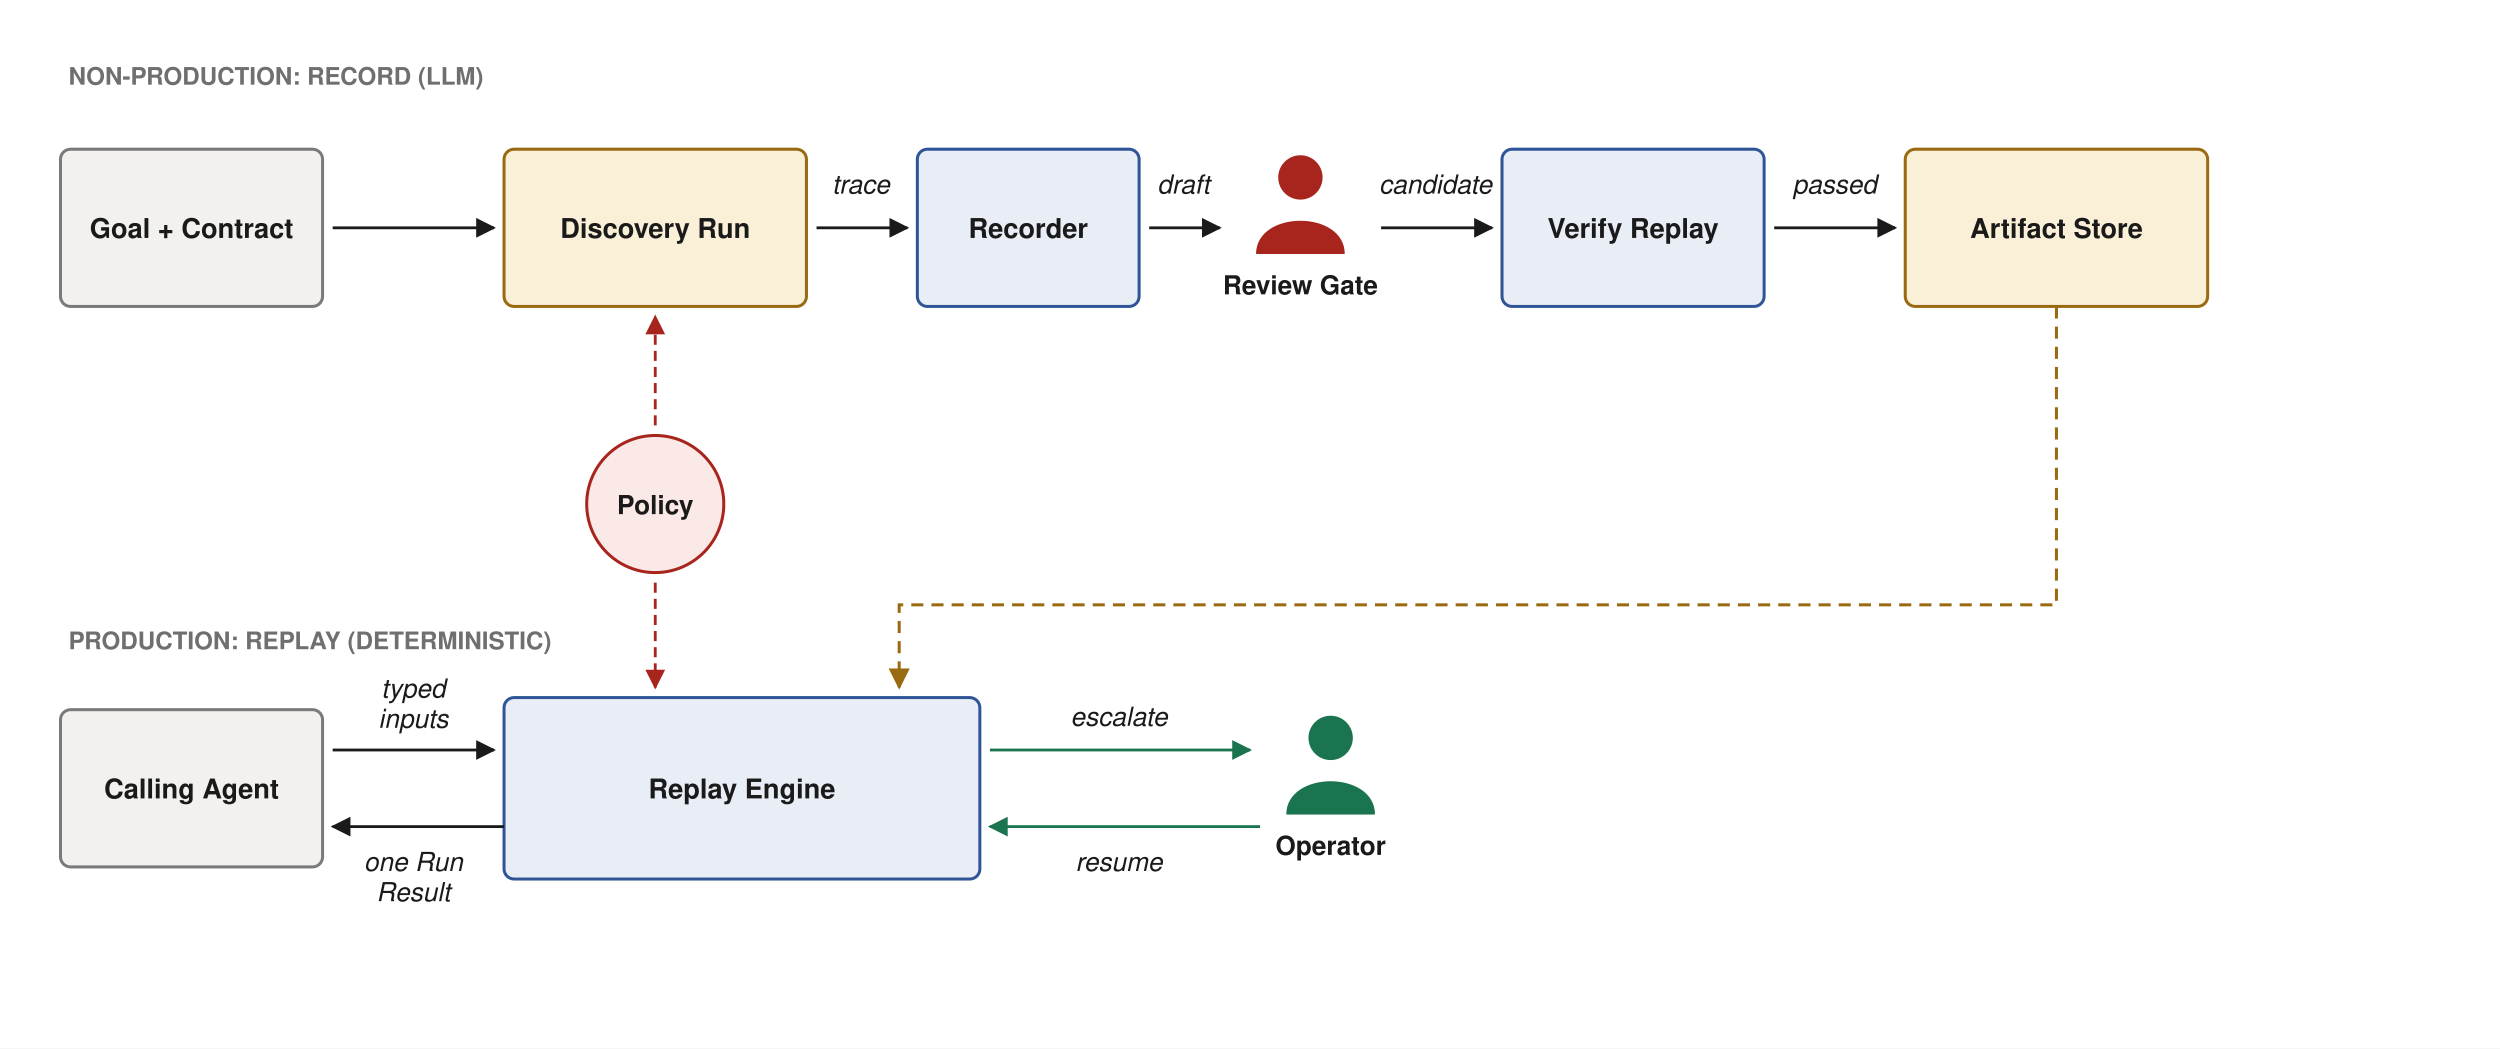
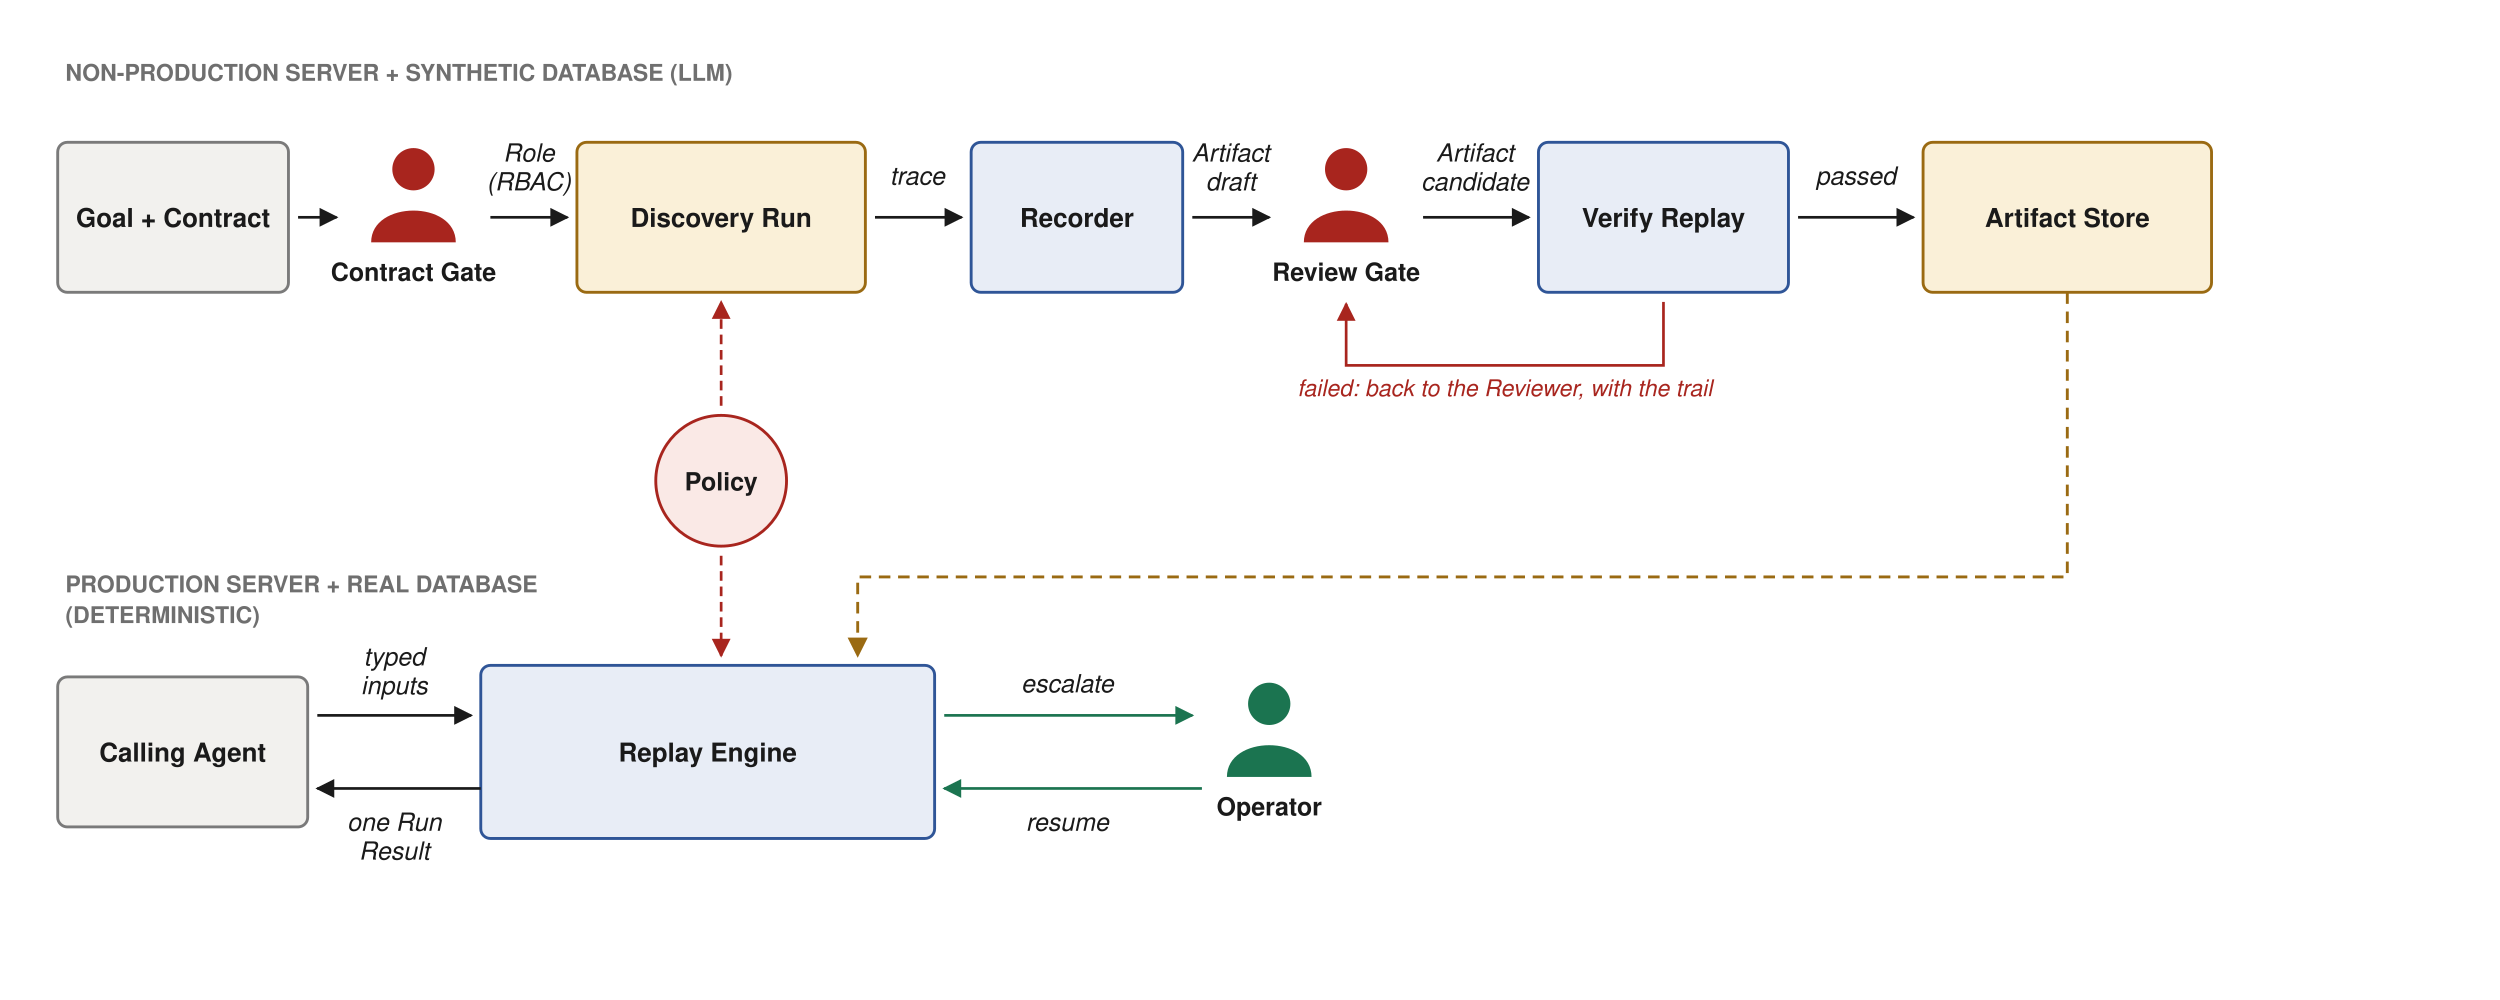
- <svg xmlns="http://www.w3.org/2000/svg" viewBox="0 0 1240 520" width="1240" height="520" font-family="-apple-system, BlinkMacSystemFont, 'Segoe UI', Helvetica, Arial, sans-serif">
+ <svg xmlns="http://www.w3.org/2000/svg" viewBox="0 0 1300 520" width="1300" height="520" font-family="-apple-system, BlinkMacSystemFont, 'Segoe UI', Helvetica, Arial, sans-serif">
  <defs>
    <marker id="h1a1a1a" viewBox="0 0 10 10" refX="9" refY="5" markerWidth="7" markerHeight="7" orient="auto-start-reverse">
      <path d="M 0 0 L 10 5 L 0 10 z" fill="#1a1a1a" />
    </marker>
    <marker id="ha8251e" viewBox="0 0 10 10" refX="9" refY="5" markerWidth="7" markerHeight="7" orient="auto-start-reverse">
      <path d="M 0 0 L 10 5 L 0 10 z" fill="#a8251e" />
    </marker>
    <marker id="h1b7450" viewBox="0 0 10 10" refX="9" refY="5" markerWidth="7" markerHeight="7" orient="auto-start-reverse">
      <path d="M 0 0 L 10 5 L 0 10 z" fill="#1b7450" />
    </marker>
    <marker id="h9a6a12" viewBox="0 0 10 10" refX="9" refY="5" markerWidth="7" markerHeight="7" orient="auto-start-reverse">
      <path d="M 0 0 L 10 5 L 0 10 z" fill="#9a6a12" />
    </marker>
    <marker id="h6f6f6f" viewBox="0 0 10 10" refX="9" refY="5" markerWidth="7" markerHeight="7" orient="auto-start-reverse">
      <path d="M 0 0 L 10 5 L 0 10 z" fill="#6f6f6f" />
    </marker>
    <marker id="h2f5597" viewBox="0 0 10 10" refX="9" refY="5" markerWidth="7" markerHeight="7" orient="auto-start-reverse">
      <path d="M 0 0 L 10 5 L 0 10 z" fill="#2f5597" />
    </marker>
  </defs>
-   <rect width="1240" height="520" fill="#ffffff" />
-   <text x="34" y="42" font-family="-apple-system, BlinkMacSystemFont, 'Segoe UI', Helvetica, Arial, sans-serif" font-size="12" fill="#6f6f6f" font-weight="700" font-style="normal" text-anchor="start">NON-PRODUCTION: RECORD (LLM)</text>
-   <rect x="30" y="74" width="130" height="78" rx="5" fill="#f2f1ee" stroke="#7a7a7a" stroke-width="1.5" />
-   <text x="95.0" y="118.0" font-family="-apple-system, BlinkMacSystemFont, 'Segoe UI', Helvetica, Arial, sans-serif" font-size="13.5" fill="#1a1a1a" font-weight="600" font-style="normal" text-anchor="middle">Goal + Contract</text>
-   <rect x="250" y="74" width="150" height="78" rx="5" fill="#faf0d8" stroke="#9a6a12" stroke-width="1.5" />
-   <text x="325.0" y="118.0" font-family="-apple-system, BlinkMacSystemFont, 'Segoe UI', Helvetica, Arial, sans-serif" font-size="13.5" fill="#1a1a1a" font-weight="600" font-style="normal" text-anchor="middle">Discovery Run</text>
-   <rect x="455" y="74" width="110" height="78" rx="5" fill="#e8edf6" stroke="#2f5597" stroke-width="1.5" />
-   <text x="510.0" y="118.0" font-family="-apple-system, BlinkMacSystemFont, 'Segoe UI', Helvetica, Arial, sans-serif" font-size="13.5" fill="#1a1a1a" font-weight="600" font-style="normal" text-anchor="middle">Recorder</text>
-   <circle cx="645" cy="88" r="11" fill="#a8251e" />
-   <path d="M 623 126 C 623 104, 667 104, 667 126 Z" fill="#a8251e" />
-   <text x="645" y="146" font-family="-apple-system, BlinkMacSystemFont, 'Segoe UI', Helvetica, Arial, sans-serif" font-size="13" fill="#1a1a1a" font-weight="600" font-style="normal" text-anchor="middle">Review Gate</text>
-   <rect x="745" y="74" width="130" height="78" rx="5" fill="#e8edf6" stroke="#2f5597" stroke-width="1.5" />
-   <text x="810.0" y="118.0" font-family="-apple-system, BlinkMacSystemFont, 'Segoe UI', Helvetica, Arial, sans-serif" font-size="13.5" fill="#1a1a1a" font-weight="600" font-style="normal" text-anchor="middle">Verify Replay</text>
-   <rect x="945" y="74" width="150" height="78" rx="5" fill="#faf0d8" stroke="#9a6a12" stroke-width="1.5" />
-   <text x="1020.0" y="118.0" font-family="-apple-system, BlinkMacSystemFont, 'Segoe UI', Helvetica, Arial, sans-serif" font-size="13.5" fill="#1a1a1a" font-weight="600" font-style="normal" text-anchor="middle">Artifact Store</text>
-   <path d="M 165.0 113.0 L 245.0 113.0" stroke="#1a1a1a" stroke-width="1.4" fill="none" marker-end="url(#h1a1a1a)" />
-   <path d="M 405.0 113.0 L 450.0 113.0" stroke="#1a1a1a" stroke-width="1.4" fill="none" marker-end="url(#h1a1a1a)" />
-   <text x="427" y="96" font-family="-apple-system, BlinkMacSystemFont, 'Segoe UI', Helvetica, Arial, sans-serif" font-size="13" fill="#1a1a1a" font-weight="normal" font-style="italic" text-anchor="middle">trace</text>
-   <path d="M 570.0 113.0 L 605.0 113.0" stroke="#1a1a1a" stroke-width="1.4" fill="none" marker-end="url(#h1a1a1a)" />
-   <text x="587" y="96" font-family="-apple-system, BlinkMacSystemFont, 'Segoe UI', Helvetica, Arial, sans-serif" font-size="13" fill="#1a1a1a" font-weight="normal" font-style="italic" text-anchor="middle">draft</text>
-   <path d="M 685.0 113.0 L 740.0 113.0" stroke="#1a1a1a" stroke-width="1.4" fill="none" marker-end="url(#h1a1a1a)" />
-   <text x="712" y="96" font-family="-apple-system, BlinkMacSystemFont, 'Segoe UI', Helvetica, Arial, sans-serif" font-size="13" fill="#1a1a1a" font-weight="normal" font-style="italic" text-anchor="middle">candidate</text>
-   <path d="M 880.0 113.0 L 940.0 113.0" stroke="#1a1a1a" stroke-width="1.4" fill="none" marker-end="url(#h1a1a1a)" />
-   <text x="910" y="96" font-family="-apple-system, BlinkMacSystemFont, 'Segoe UI', Helvetica, Arial, sans-serif" font-size="13" fill="#1a1a1a" font-weight="normal" font-style="italic" text-anchor="middle">passed</text>
-   <text x="34" y="322" font-family="-apple-system, BlinkMacSystemFont, 'Segoe UI', Helvetica, Arial, sans-serif" font-size="12" fill="#6f6f6f" font-weight="700" font-style="normal" text-anchor="start">PRODUCTION: REPLAY (DETERMINISTIC)</text>
+   <rect width="1300" height="520" fill="#ffffff" />
+   <text x="34" y="42" font-family="-apple-system, BlinkMacSystemFont, 'Segoe UI', Helvetica, Arial, sans-serif" font-size="12" fill="#6f6f6f" font-weight="700" font-style="normal" text-anchor="start">NON-PRODUCTION SERVER + SYNTHETIC DATABASE (LLM)</text>
+   <rect x="30" y="74" width="120" height="78" rx="5" fill="#f2f1ee" stroke="#7a7a7a" stroke-width="1.5" />
+   <text x="90.0" y="118.0" font-family="-apple-system, BlinkMacSystemFont, 'Segoe UI', Helvetica, Arial, sans-serif" font-size="13.5" fill="#1a1a1a" font-weight="600" font-style="normal" text-anchor="middle">Goal + Contract</text>
+   <circle cx="215" cy="88" r="11" fill="#a8251e" />
+   <path d="M 193 126 C 193 104, 237 104, 237 126 Z" fill="#a8251e" />
+   <text x="215" y="146" font-family="-apple-system, BlinkMacSystemFont, 'Segoe UI', Helvetica, Arial, sans-serif" font-size="13" fill="#1a1a1a" font-weight="600" font-style="normal" text-anchor="middle">Contract Gate</text>
+   <rect x="300" y="74" width="150" height="78" rx="5" fill="#faf0d8" stroke="#9a6a12" stroke-width="1.5" />
+   <text x="375.0" y="118.0" font-family="-apple-system, BlinkMacSystemFont, 'Segoe UI', Helvetica, Arial, sans-serif" font-size="13.5" fill="#1a1a1a" font-weight="600" font-style="normal" text-anchor="middle">Discovery Run</text>
+   <rect x="505" y="74" width="110" height="78" rx="5" fill="#e8edf6" stroke="#2f5597" stroke-width="1.5" />
+   <text x="560.0" y="118.0" font-family="-apple-system, BlinkMacSystemFont, 'Segoe UI', Helvetica, Arial, sans-serif" font-size="13.5" fill="#1a1a1a" font-weight="600" font-style="normal" text-anchor="middle">Recorder</text>
+   <circle cx="700" cy="88" r="11" fill="#a8251e" />
+   <path d="M 678 126 C 678 104, 722 104, 722 126 Z" fill="#a8251e" />
+   <text x="700" y="146" font-family="-apple-system, BlinkMacSystemFont, 'Segoe UI', Helvetica, Arial, sans-serif" font-size="13" fill="#1a1a1a" font-weight="600" font-style="normal" text-anchor="middle">Review Gate</text>
+   <rect x="800" y="74" width="130" height="78" rx="5" fill="#e8edf6" stroke="#2f5597" stroke-width="1.5" />
+   <text x="865.0" y="118.0" font-family="-apple-system, BlinkMacSystemFont, 'Segoe UI', Helvetica, Arial, sans-serif" font-size="13.5" fill="#1a1a1a" font-weight="600" font-style="normal" text-anchor="middle">Verify Replay</text>
+   <rect x="1000" y="74" width="150" height="78" rx="5" fill="#faf0d8" stroke="#9a6a12" stroke-width="1.5" />
+   <text x="1075.0" y="118.0" font-family="-apple-system, BlinkMacSystemFont, 'Segoe UI', Helvetica, Arial, sans-serif" font-size="13.5" fill="#1a1a1a" font-weight="600" font-style="normal" text-anchor="middle">Artifact Store</text>
+   <path d="M 155.0 113.0 L 175.0 113.0" stroke="#1a1a1a" stroke-width="1.4" fill="none" marker-end="url(#h1a1a1a)" />
+   <path d="M 255.0 113.0 L 295.0 113.0" stroke="#1a1a1a" stroke-width="1.4" fill="none" marker-end="url(#h1a1a1a)" />
+   <text x="275" y="84" font-family="-apple-system, BlinkMacSystemFont, 'Segoe UI', Helvetica, Arial, sans-serif" font-size="13" fill="#1a1a1a" font-weight="normal" font-style="italic" text-anchor="middle">Role</text>
+   <text x="275" y="99" font-family="-apple-system, BlinkMacSystemFont, 'Segoe UI', Helvetica, Arial, sans-serif" font-size="13" fill="#1a1a1a" font-weight="normal" font-style="italic" text-anchor="middle">(RBAC)</text>
+   <path d="M 455.0 113.0 L 500.0 113.0" stroke="#1a1a1a" stroke-width="1.4" fill="none" marker-end="url(#h1a1a1a)" />
+   <text x="477" y="96" font-family="-apple-system, BlinkMacSystemFont, 'Segoe UI', Helvetica, Arial, sans-serif" font-size="13" fill="#1a1a1a" font-weight="normal" font-style="italic" text-anchor="middle">trace</text>
+   <path d="M 620.0 113.0 L 660.0 113.0" stroke="#1a1a1a" stroke-width="1.4" fill="none" marker-end="url(#h1a1a1a)" />
+   <text x="640" y="84" font-family="-apple-system, BlinkMacSystemFont, 'Segoe UI', Helvetica, Arial, sans-serif" font-size="13" fill="#1a1a1a" font-weight="normal" font-style="italic" text-anchor="middle">Artifact</text>
+   <text x="640" y="99" font-family="-apple-system, BlinkMacSystemFont, 'Segoe UI', Helvetica, Arial, sans-serif" font-size="13" fill="#1a1a1a" font-weight="normal" font-style="italic" text-anchor="middle">draft</text>
+   <path d="M 740.0 113.0 L 795.0 113.0" stroke="#1a1a1a" stroke-width="1.4" fill="none" marker-end="url(#h1a1a1a)" />
+   <text x="767" y="84" font-family="-apple-system, BlinkMacSystemFont, 'Segoe UI', Helvetica, Arial, sans-serif" font-size="13" fill="#1a1a1a" font-weight="normal" font-style="italic" text-anchor="middle">Artifact</text>
+   <text x="767" y="99" font-family="-apple-system, BlinkMacSystemFont, 'Segoe UI', Helvetica, Arial, sans-serif" font-size="13" fill="#1a1a1a" font-weight="normal" font-style="italic" text-anchor="middle">candidate</text>
+   <path d="M 935.0 113.0 L 995.0 113.0" stroke="#1a1a1a" stroke-width="1.4" fill="none" marker-end="url(#h1a1a1a)" />
+   <text x="965" y="96" font-family="-apple-system, BlinkMacSystemFont, 'Segoe UI', Helvetica, Arial, sans-serif" font-size="13" fill="#1a1a1a" font-weight="normal" font-style="italic" text-anchor="middle">passed</text>
+   <path d="M 865.0 157 L 865.0 190 L 700.0 190 L 700.0 158" stroke="#a8251e" stroke-width="1.4" fill="none" marker-end="url(#ha8251e)" />
+   <text x="782.5" y="206" font-family="-apple-system, BlinkMacSystemFont, 'Segoe UI', Helvetica, Arial, sans-serif" font-size="12" fill="#a8251e" font-weight="normal" font-style="italic" text-anchor="middle">failed: back to the Reviewer, with the trail</text>
+   <text x="34" y="308" font-family="-apple-system, BlinkMacSystemFont, 'Segoe UI', Helvetica, Arial, sans-serif" font-size="12" fill="#6f6f6f" font-weight="700" font-style="normal" text-anchor="start">PRODUCTION SERVER + REAL DATABASE</text>
+   <text x="34" y="324" font-family="-apple-system, BlinkMacSystemFont, 'Segoe UI', Helvetica, Arial, sans-serif" font-size="12" fill="#6f6f6f" font-weight="700" font-style="normal" text-anchor="start">(DETERMINISTIC)</text>
  <rect x="30" y="352" width="130" height="78" rx="5" fill="#f2f1ee" stroke="#7a7a7a" stroke-width="1.5" />
  <text x="95.0" y="396.0" font-family="-apple-system, BlinkMacSystemFont, 'Segoe UI', Helvetica, Arial, sans-serif" font-size="13.5" fill="#1a1a1a" font-weight="600" font-style="normal" text-anchor="middle">Calling Agent</text>
  <rect x="250" y="346" width="236" height="90" rx="5" fill="#e8edf6" stroke="#2f5597" stroke-width="1.5" />
  <text x="368.0" y="396.0" font-family="-apple-system, BlinkMacSystemFont, 'Segoe UI', Helvetica, Arial, sans-serif" font-size="13.5" fill="#1a1a1a" font-weight="600" font-style="normal" text-anchor="middle">Replay Engine</text>
  <circle cx="660" cy="366" r="11" fill="#1b7450" />
  <path d="M 638 404 C 638 382, 682 382, 682 404 Z" fill="#1b7450" />
  <text x="660" y="424" font-family="-apple-system, BlinkMacSystemFont, 'Segoe UI', Helvetica, Arial, sans-serif" font-size="13" fill="#1a1a1a" font-weight="600" font-style="normal" text-anchor="middle">Operator</text>
  <path d="M 165.0 372.0 L 245.0 372.0" stroke="#1a1a1a" stroke-width="1.4" fill="none" marker-end="url(#h1a1a1a)" />
  <text x="205" y="346" font-family="-apple-system, BlinkMacSystemFont, 'Segoe UI', Helvetica, Arial, sans-serif" font-size="13" fill="#1a1a1a" font-weight="normal" font-style="italic" text-anchor="middle">typed</text>
  <text x="205" y="361" font-family="-apple-system, BlinkMacSystemFont, 'Segoe UI', Helvetica, Arial, sans-serif" font-size="13" fill="#1a1a1a" font-weight="normal" font-style="italic" text-anchor="middle">inputs</text>
  <path d="M 250 410 L 165 410" stroke="#1a1a1a" stroke-width="1.4" fill="none" marker-end="url(#h1a1a1a)" />
  <text x="205" y="432" font-family="-apple-system, BlinkMacSystemFont, 'Segoe UI', Helvetica, Arial, sans-serif" font-size="13" fill="#1a1a1a" font-weight="normal" font-style="italic" text-anchor="middle">one Run</text>
  <text x="205" y="447" font-family="-apple-system, BlinkMacSystemFont, 'Segoe UI', Helvetica, Arial, sans-serif" font-size="13" fill="#1a1a1a" font-weight="normal" font-style="italic" text-anchor="middle">Result</text>
  <path d="M 491.0 372.0 L 620.0 372.0" stroke="#1b7450" stroke-width="1.4" fill="none" marker-end="url(#h1b7450)" />
  <text x="555" y="360" font-family="-apple-system, BlinkMacSystemFont, 'Segoe UI', Helvetica, Arial, sans-serif" font-size="13" fill="#1a1a1a" font-weight="normal" font-style="italic" text-anchor="middle">escalate</text>
  <path d="M 625.0 410 L 491 410" stroke="#1b7450" stroke-width="1.4" fill="none" marker-end="url(#h1b7450)" />
  <text x="555" y="432" font-family="-apple-system, BlinkMacSystemFont, 'Segoe UI', Helvetica, Arial, sans-serif" font-size="13" fill="#1a1a1a" font-weight="normal" font-style="italic" text-anchor="middle">resume</text>
-   <path d="M 1020.0 152 L 1020.0 300 L 446 300 L 446 341" stroke="#9a6a12" stroke-width="1.5" fill="none" stroke-dasharray="6 4" marker-end="url(#h9a6a12)" />
-   <circle cx="325.0" cy="250" r="34" fill="#fae9e6" stroke="#a8251e" stroke-width="1.5" />
-   <text x="325.0" y="255" font-family="-apple-system, BlinkMacSystemFont, 'Segoe UI', Helvetica, Arial, sans-serif" font-size="13" fill="#1a1a1a" font-weight="600" font-style="normal" text-anchor="middle">Policy</text>
-   <path d="M 325.0 211.0 L 325.0 157.0" stroke="#a8251e" stroke-width="1.4" fill="none" marker-end="url(#ha8251e)" stroke-dasharray="5 3" />
-   <path d="M 325.0 289.0 L 325.0 341.0" stroke="#a8251e" stroke-width="1.4" fill="none" marker-end="url(#ha8251e)" stroke-dasharray="5 3" />
+   <path d="M 1075.0 152 L 1075.0 300 L 446 300 L 446 341" stroke="#9a6a12" stroke-width="1.5" fill="none" stroke-dasharray="6 4" marker-end="url(#h9a6a12)" />
+   <circle cx="375.0" cy="250" r="34" fill="#fae9e6" stroke="#a8251e" stroke-width="1.5" />
+   <text x="375.0" y="255" font-family="-apple-system, BlinkMacSystemFont, 'Segoe UI', Helvetica, Arial, sans-serif" font-size="13" fill="#1a1a1a" font-weight="600" font-style="normal" text-anchor="middle">Policy</text>
+   <path d="M 375.0 211.0 L 375.0 157.0" stroke="#a8251e" stroke-width="1.4" fill="none" marker-end="url(#ha8251e)" stroke-dasharray="5 3" />
+   <path d="M 375.0 289.0 L 375.0 341.0" stroke="#a8251e" stroke-width="1.4" fill="none" marker-end="url(#ha8251e)" stroke-dasharray="5 3" />
</svg>
